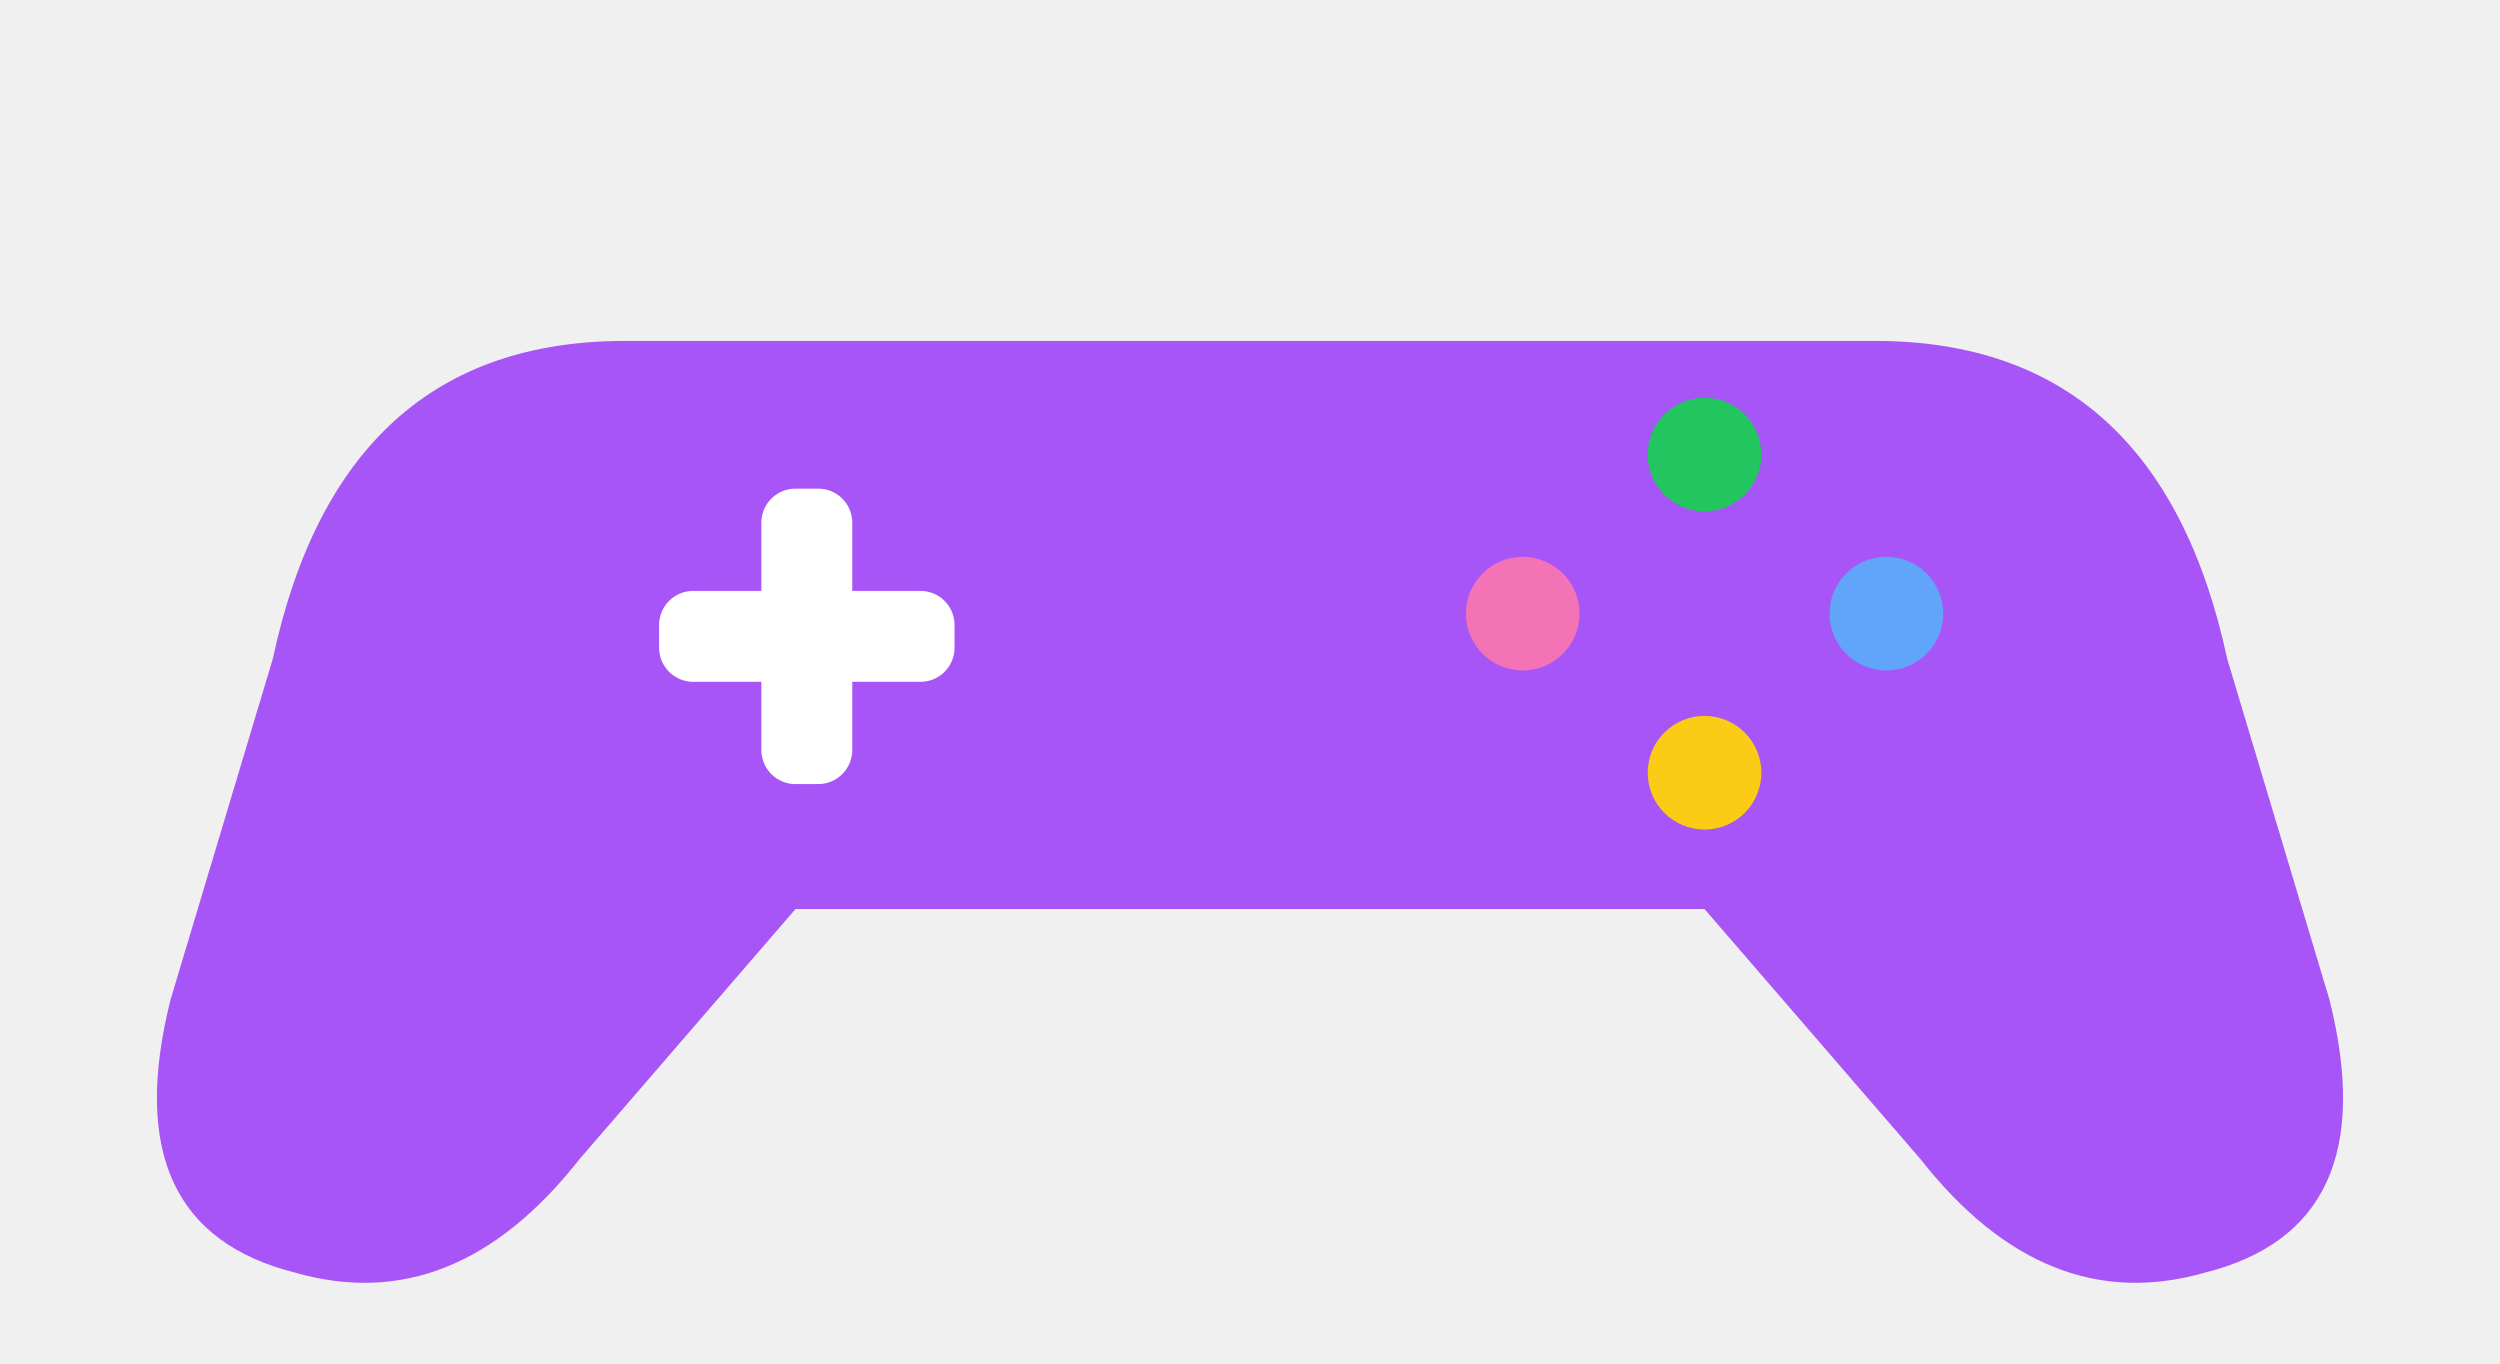
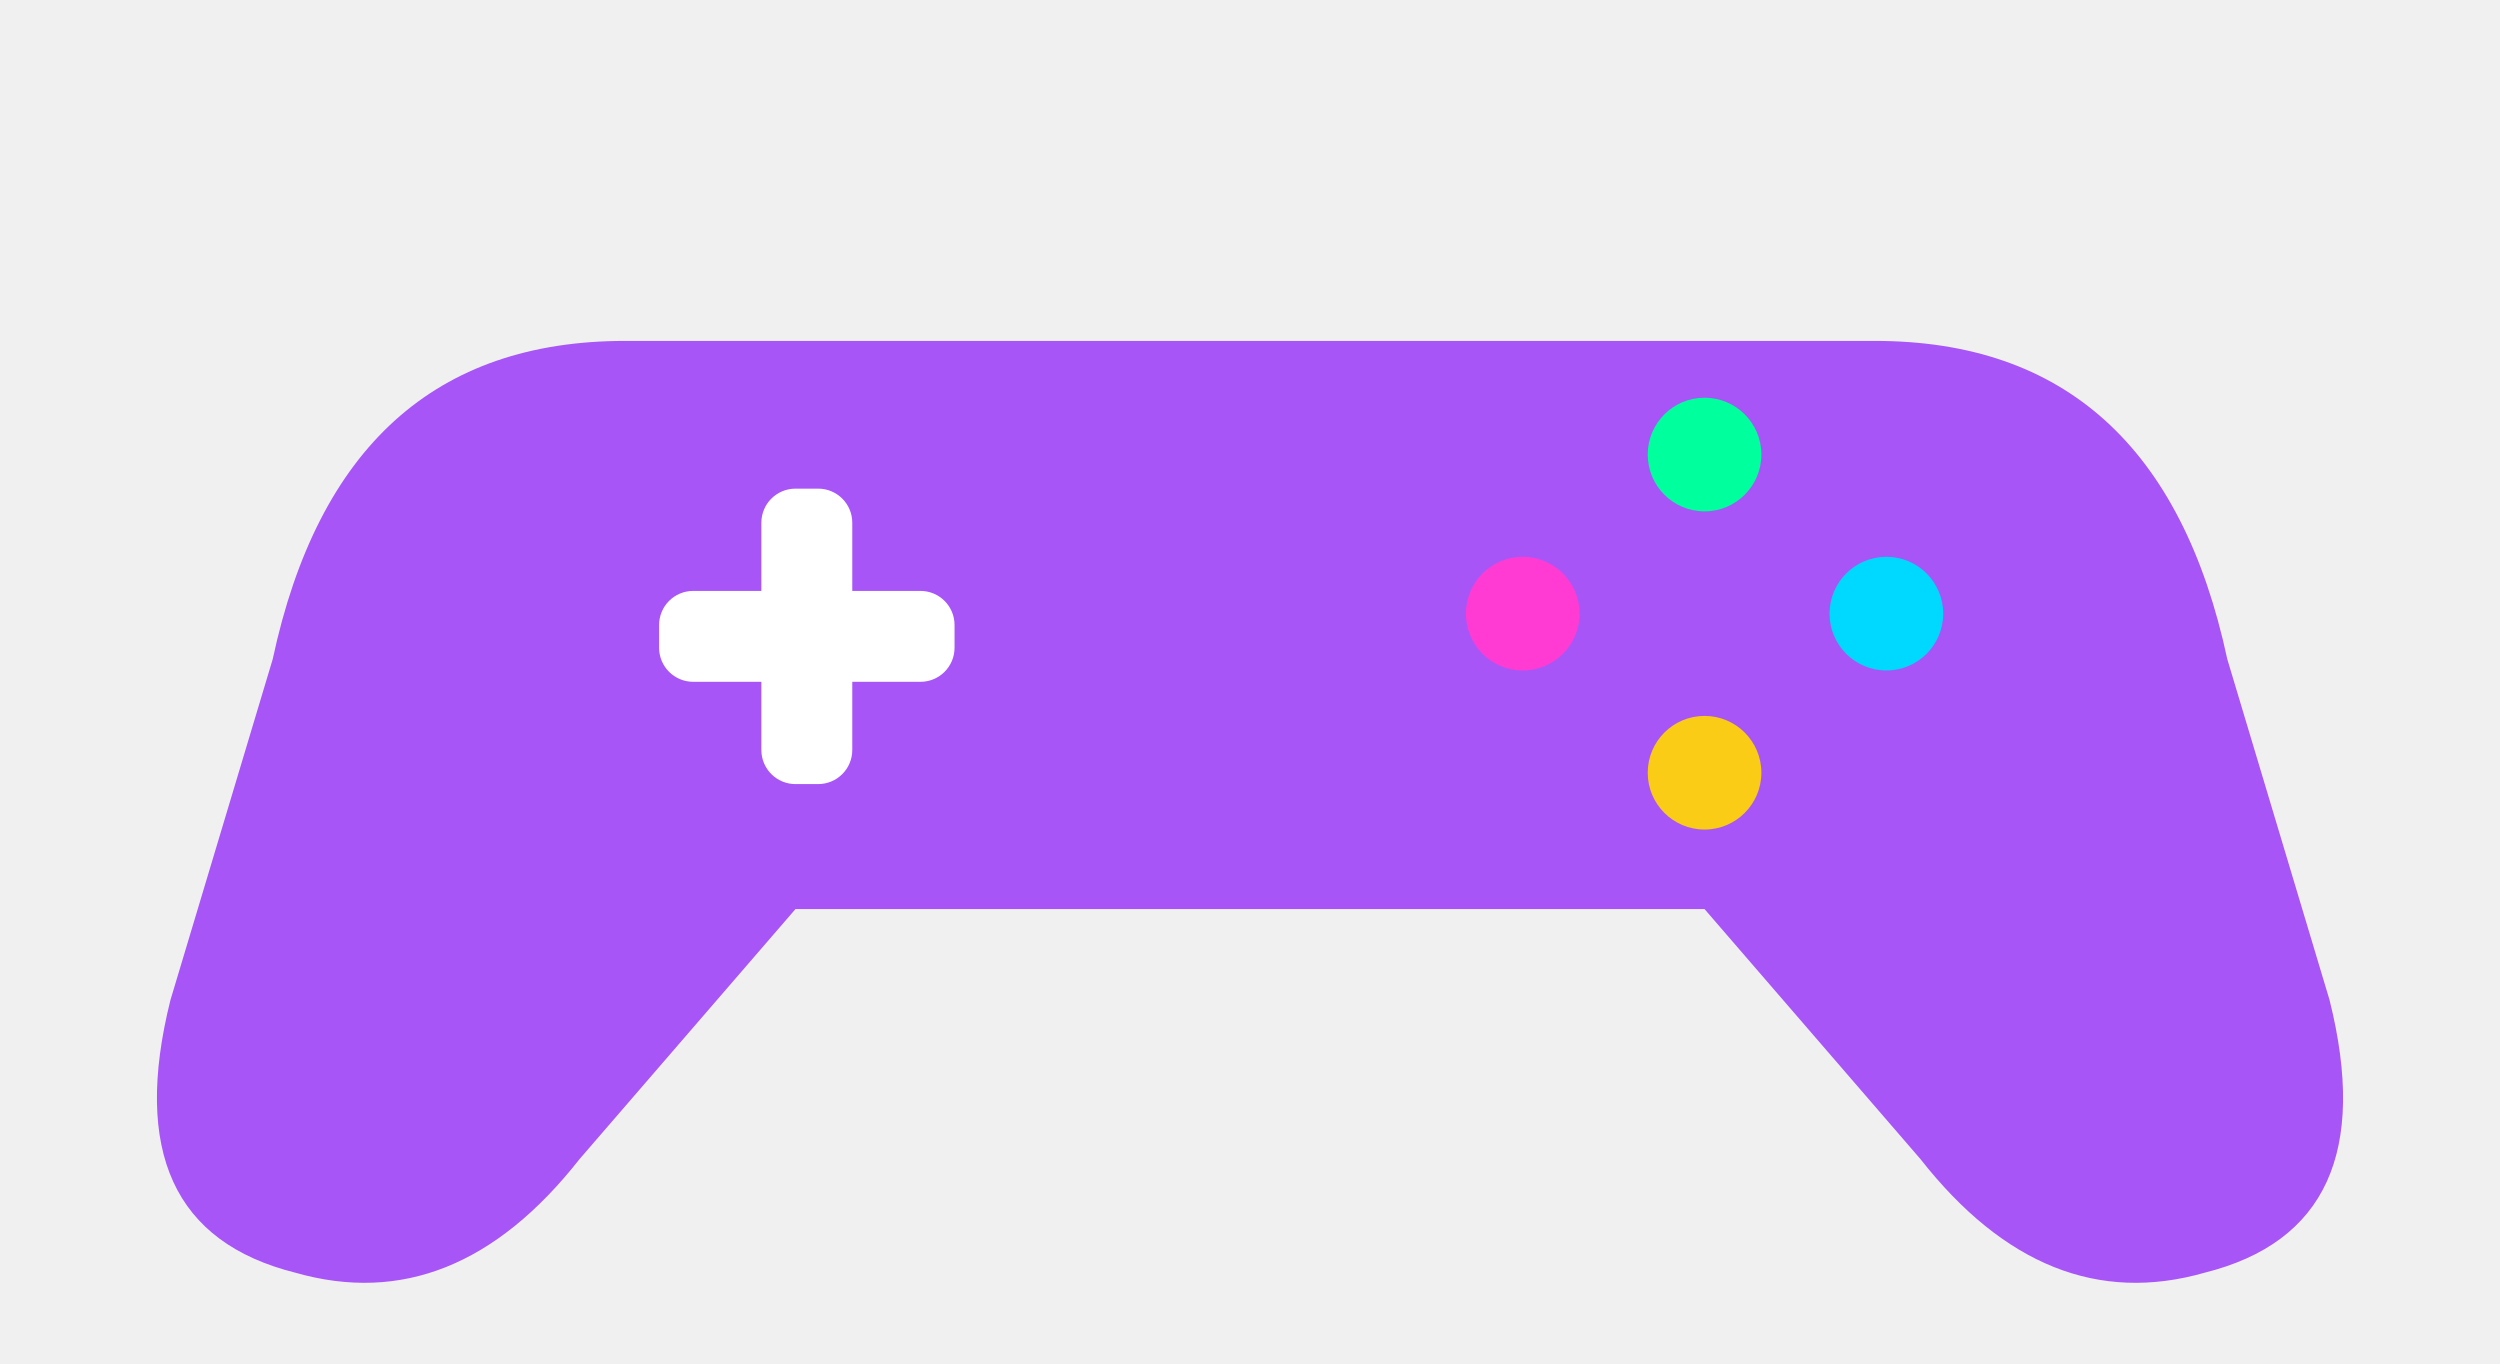
<svg xmlns="http://www.w3.org/2000/svg" viewBox="0 0 220 120">
  <path d=" M55 30 L165 30 Q190 30 196 58 L205 88 Q210 108 194 112 Q180 116 169 102 L150 80 L70 80 L51 102 Q40 116 26 112 Q10 108 15 88 L24 58 Q30 30 55 30 " fill="#a855f7" />
  <rect x="58" y="52" width="26" height="8" rx="3" fill="white" />
  <rect x="67" y="43" width="8" height="26" rx="3" fill="white" />
-   <circle cx="150" cy="40" r="5" fill="#22c55e" />
-   <circle cx="166" cy="54" r="5" fill="#60a5fa" />
-   <circle cx="134" cy="54" r="5" fill="#f472b6" />
+   <circle cx="150" cy="40" r="5" fill="#00ff9d" />
+   <circle cx="166" cy="54" r="5" fill="#00d9ff" />
+   <circle cx="134" cy="54" r="5" fill="#ff3bd4" />
  <circle cx="150" cy="68" r="5" fill="#facc15" />
</svg>
